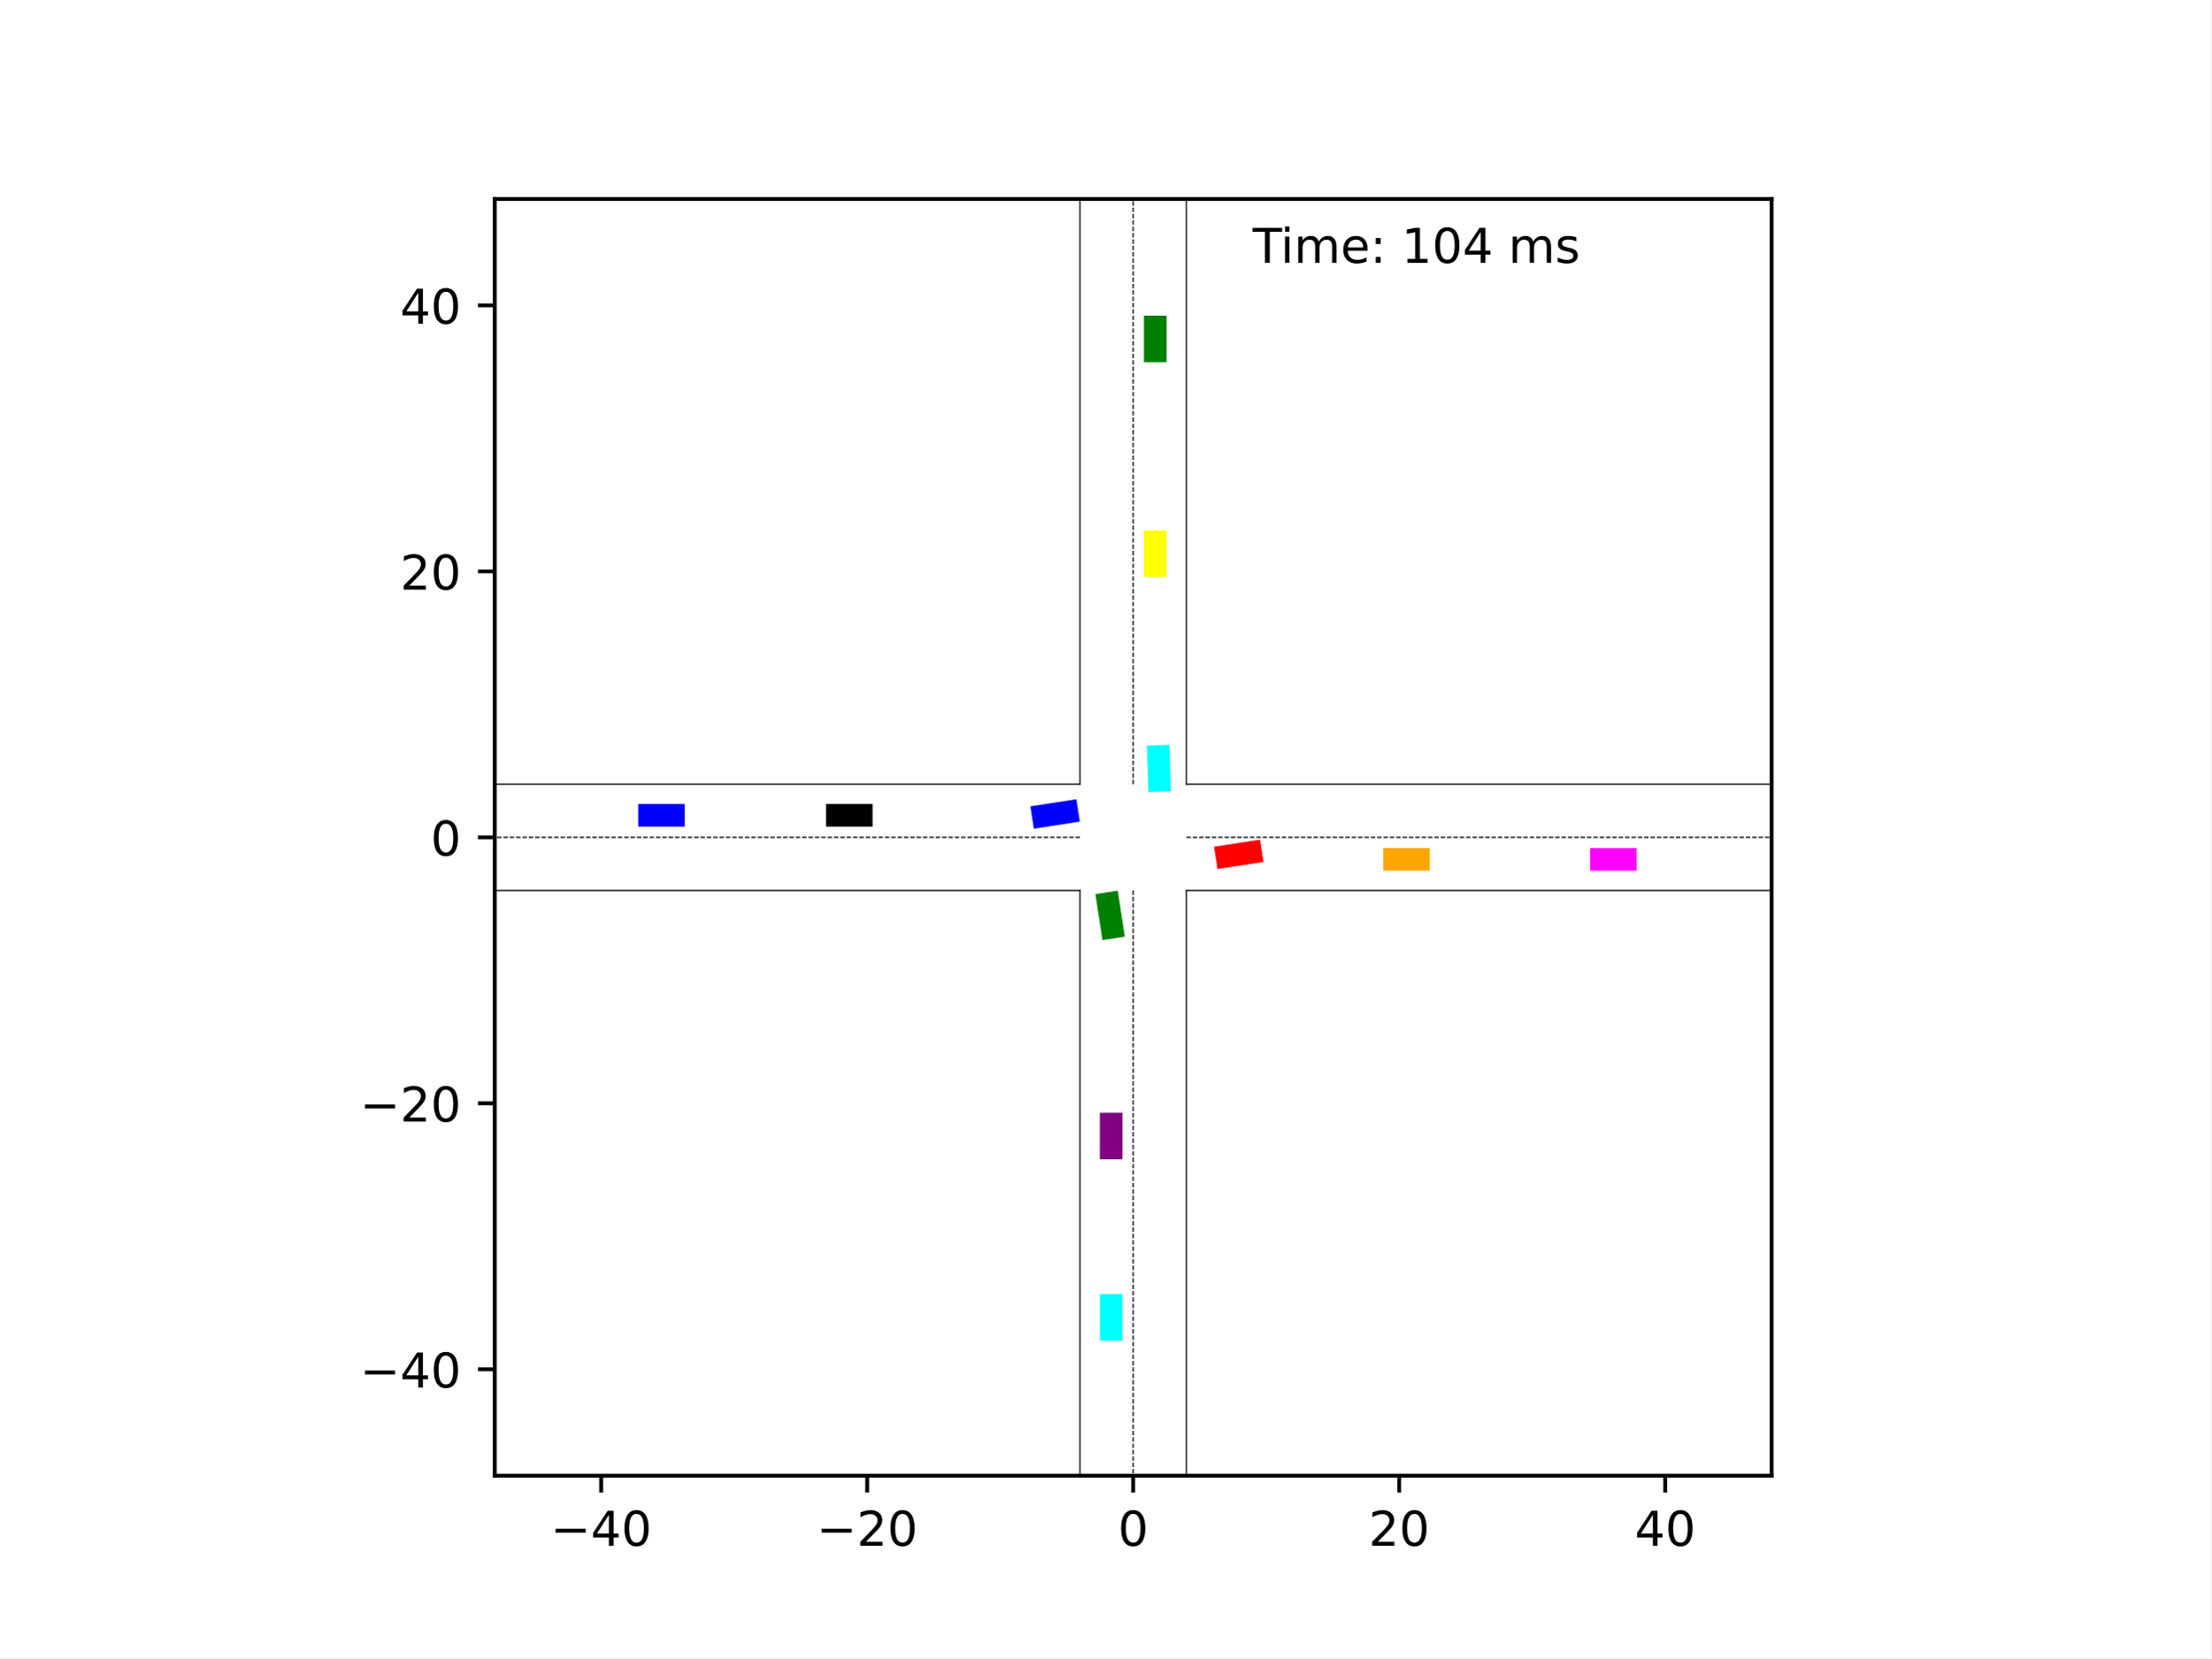
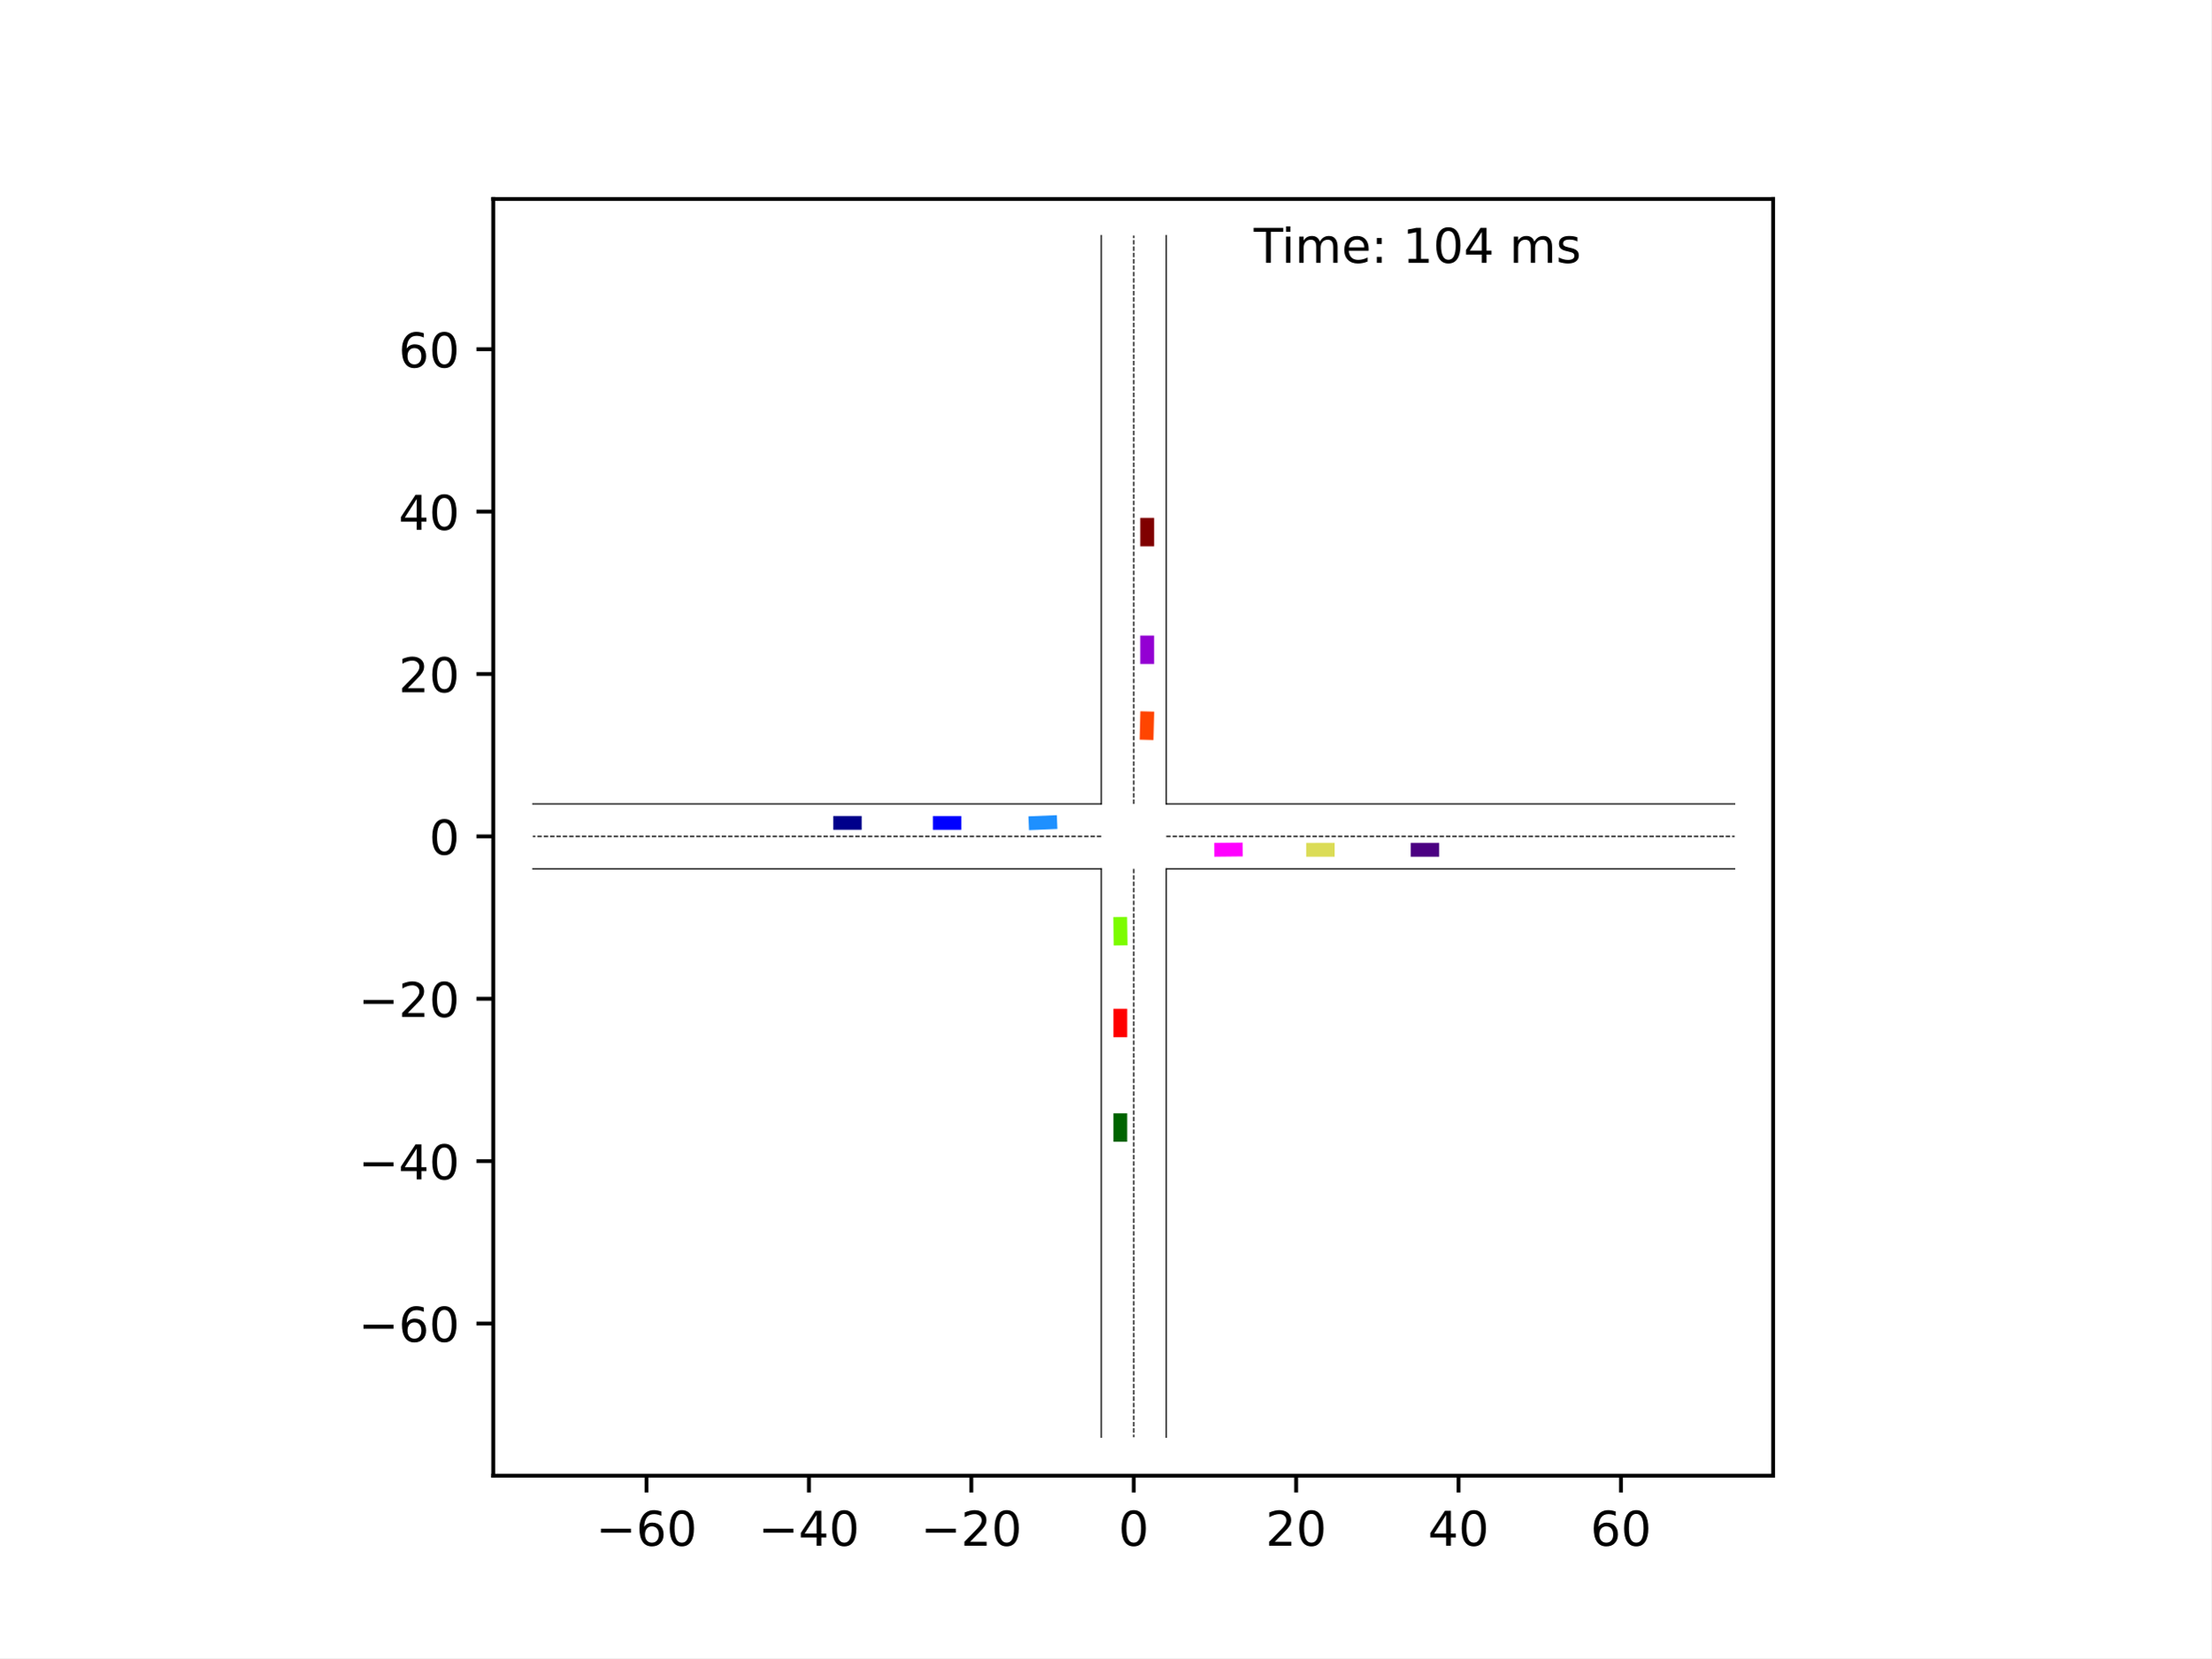
<svg xmlns="http://www.w3.org/2000/svg" xmlns:xlink="http://www.w3.org/1999/xlink" width="460.8pt" height="345.6pt" viewBox="0 0 460.8 345.6" version="1.1">
  <defs>
    <style type="text/css">*{stroke-linejoin: round; stroke-linecap: butt}</style>
  </defs>
  <g id="figure_1">
    <g id="patch_1">
      <path d="M 0 345.6  L 460.8 345.6  L 460.8 0  L 0 0  z " style="fill: #ffffff" />
    </g>
    <g id="axes_1">
      <g id="patch_2">
-         <path d="M 103.104 307.584  L 369.216 307.584  L 369.216 41.472  L 103.104 41.472  z " style="fill: #ffffff" />
+         <path d="M 102.788 307.584  L 369.532 307.584  L 369.532 41.472  L 102.788 41.472  z " style="fill: #ffffff" />
      </g>
      <g id="patch_3">
-         <path d="M 142.704 167.579  L 133.002 167.579  L 133.002 172.291  L 142.704 172.291  z " clip-path="url(#pcdf8af7bb3)" style="fill: #0000ff" />
+         <path d="M 179.582 170.083  L 173.658 170.083  L 173.658 172.96  L 179.582 172.96  z " clip-path="url(#p3a79bddc08)" style="fill: #00008b" />
      </g>
      <g id="patch_4">
-         <path d="M 243.109 75.486  L 243.109 65.784  L 238.397 65.784  L 238.397 75.486  z " clip-path="url(#pcdf8af7bb3)" style="fill: #008000" />
+         <path d="M 240.517 113.86  L 240.517 107.937  L 237.64 107.937  L 237.64 113.86  z " clip-path="url(#p3a79bddc08)" style="fill: #800000" />
      </g>
      <g id="patch_5">
-         <path d="M 229.211 269.734  L 229.211 279.436  L 233.923 279.436  L 233.923 269.734  z " clip-path="url(#pcdf8af7bb3)" style="fill: #00ffff" />
+         <path d="M 232.032 232.053  L 232.032 237.977  L 234.909 237.977  L 234.909 232.053  z " clip-path="url(#p3a79bddc08)" style="fill: #006400" />
      </g>
      <g id="patch_6">
-         <path d="M 331.377 181.477  L 341.079 181.477  L 341.079 176.765  L 331.377 176.765  z " clip-path="url(#pcdf8af7bb3)" style="fill: #ff00ff" />
+         <path d="M 294.007 178.568  L 299.93 178.568  L 299.93 175.691  L 294.007 175.691  z " clip-path="url(#p3a79bddc08)" style="fill: #4b0082" />
      </g>
      <g id="patch_7">
-         <path d="M 243.109 120.251  L 243.109 110.549  L 238.397 110.549  L 238.397 120.251  z " clip-path="url(#pcdf8af7bb3)" style="fill: #ffff00" />
+         <path d="M 200.334 170.086  L 194.411 170.087  L 194.412 172.964  L 200.335 172.963  z " clip-path="url(#p3a79bddc08)" style="fill: #0000ff" />
      </g>
      <g id="patch_8">
-         <path d="M 181.844 167.579  L 172.142 167.579  L 172.142 172.291  L 181.844 172.291  z " clip-path="url(#pcdf8af7bb3)" />
+         <path d="M 232.033 210.258  L 232.035 216.182  L 234.912 216.181  L 234.911 210.258  z " clip-path="url(#p3a79bddc08)" style="fill: #ff0000" />
      </g>
      <g id="patch_9">
-         <path d="M 288.263 181.477  L 297.965 181.477  L 297.965 176.764  L 288.263 176.765  z " clip-path="url(#pcdf8af7bb3)" style="fill: #ffa500" />
+         <path d="M 272.217 178.565  L 278.14 178.564  L 278.14 175.687  L 272.216 175.688  z " clip-path="url(#p3a79bddc08)" style="fill: #dbdc56" />
      </g>
      <g id="patch_10">
-         <path d="M 229.21 231.933  L 229.212 241.635  L 233.924 241.634  L 233.923 231.932  z " clip-path="url(#pcdf8af7bb3)" style="fill: #800080" />
+         <path d="M 240.515 138.388  L 240.513 132.465  L 237.636 132.466  L 237.638 138.389  z " clip-path="url(#p3a79bddc08)" style="fill: #9400d3" />
      </g>
      <g id="patch_11">
-         <path d="M 253.725 181.134  L 263.315 179.664  L 262.601 175.006  L 253.011 176.476  z " clip-path="url(#pcdf8af7bb3)" style="fill: #ff0000" />
+         <path d="M 220.244 169.906  L 214.325 170.153  L 214.445 173.028  L 220.364 172.781  z " clip-path="url(#p3a79bddc08)" style="fill: #1e90ff" />
      </g>
      <g id="patch_12">
-         <path d="M 224.322 166.588  L 214.733 168.068  L 215.452 172.725  L 225.041 171.245  z " clip-path="url(#pcdf8af7bb3)" style="fill: #0000ff" />
+         <path d="M 240.382 154.246  L 240.535 148.324  L 237.659 148.25  L 237.506 154.171  z " clip-path="url(#p3a79bddc08)" style="fill: #ff4500" />
      </g>
      <g id="patch_13">
-         <path d="M 228.283 186.351  L 229.748 195.942  L 234.407 195.23  L 232.941 185.639  z " clip-path="url(#pcdf8af7bb3)" style="fill: #008000" />
+         <path d="M 232.012 191.155  L 232.104 197.077  L 234.981 197.032  L 234.888 191.11  z " clip-path="url(#p3a79bddc08)" style="fill: #7cfc00" />
      </g>
      <g id="patch_14">
-         <path d="M 244.041 164.936  L 243.718 155.239  L 239.009 155.396  L 239.331 165.092  z " clip-path="url(#pcdf8af7bb3)" style="fill: #00ffff" />
+         <path d="M 253.075 178.566  L 258.998 178.5  L 258.967 175.624  L 253.044 175.689  z " clip-path="url(#p3a79bddc08)" style="fill: #ff00ff" />
      </g>
      <g id="matplotlib.axis_1">
        <g id="xtick_1">
          <g id="line2d_1">
            <defs>
-               <path id="m2a4956d2e5" d="M 0 0  L 0 3.5  " style="stroke: #000000; stroke-width: 0.8" />
+               <path id="m1a64cf5b03" d="M 0 0  L 0 3.5  " style="stroke: #000000; stroke-width: 0.8" />
            </defs>
            <g>
-               <use xlink:href="#m2a4956d2e5" x="125.28" y="307.584" style="stroke: #000000; stroke-width: 0.8" />
+               <use xlink:href="#m1a64cf5b03" x="134.73" y="307.584" style="stroke: #000000; stroke-width: 0.8" />
            </g>
          </g>
          <g id="text_1">
-             <g transform="translate(114.7277 322.1824) scale(0.1 -0.1)">
+             <g transform="translate(124.1775 322.1824) scale(0.1 -0.1)">
              <defs>
                <path id="DejaVuSans-2212" d="M 678 2272  L 4684 2272  L 4684 1741  L 678 1741  L 678 2272  z " transform="scale(0.015625)" />
-                 <path id="DejaVuSans-34" d="M 2419 4116  L 825 1625  L 2419 1625  L 2419 4116  z M 2253 4666  L 3047 4666  L 3047 1625  L 3713 1625  L 3713 1100  L 3047 1100  L 3047 0  L 2419 0  L 2419 1100  L 313 1100  L 313 1709  L 2253 4666  z " transform="scale(0.015625)" />
+                 <path id="DejaVuSans-36" d="M 2113 2584  Q 1688 2584 1439 2293  Q 1191 2003 1191 1497  Q 1191 994 1439 701  Q 1688 409 2113 409  Q 2538 409 2786 701  Q 3034 994 3034 1497  Q 3034 2003 2786 2293  Q 2538 2584 2113 2584  z M 3366 4563  L 3366 3988  Q 3128 4100 2886 4159  Q 2644 4219 2406 4219  Q 1781 4219 1451 3797  Q 1122 3375 1075 2522  Q 1259 2794 1537 2939  Q 1816 3084 2150 3084  Q 2853 3084 3261 2657  Q 3669 2231 3669 1497  Q 3669 778 3244 343  Q 2819 -91 2113 -91  Q 1303 -91 875 529  Q 447 1150 447 2328  Q 447 3434 972 4092  Q 1497 4750 2381 4750  Q 2619 4750 2861 4703  Q 3103 4656 3366 4563  z " transform="scale(0.015625)" />
                <path id="DejaVuSans-30" d="M 2034 4250  Q 1547 4250 1301 3770  Q 1056 3291 1056 2328  Q 1056 1369 1301 889  Q 1547 409 2034 409  Q 2525 409 2770 889  Q 3016 1369 3016 2328  Q 3016 3291 2770 3770  Q 2525 4250 2034 4250  z M 2034 4750  Q 2819 4750 3233 4129  Q 3647 3509 3647 2328  Q 3647 1150 3233 529  Q 2819 -91 2034 -91  Q 1250 -91 836 529  Q 422 1150 422 2328  Q 422 3509 836 4129  Q 1250 4750 2034 4750  z " transform="scale(0.015625)" />
              </defs>
              <use xlink:href="#DejaVuSans-2212" />
-               <use xlink:href="#DejaVuSans-34" x="83.789" />
+               <use xlink:href="#DejaVuSans-36" x="83.789" />
              <use xlink:href="#DejaVuSans-30" x="147.412" />
            </g>
          </g>
        </g>
        <g id="xtick_2">
          <g id="line2d_2">
            <g>
-               <use xlink:href="#m2a4956d2e5" x="180.72" y="307.584" style="stroke: #000000; stroke-width: 0.8" />
+               <use xlink:href="#m1a64cf5b03" x="168.578" y="307.584" style="stroke: #000000; stroke-width: 0.8" />
            </g>
          </g>
          <g id="text_2">
-             <g transform="translate(170.1677 322.1824) scale(0.1 -0.1)">
+             <g transform="translate(158.0256 322.1824) scale(0.1 -0.1)">
+               <defs>
+                 <path id="DejaVuSans-34" d="M 2419 4116  L 825 1625  L 2419 1625  L 2419 4116  z M 2253 4666  L 3047 4666  L 3047 1625  L 3713 1625  L 3713 1100  L 3047 1100  L 3047 0  L 2419 0  L 2419 1100  L 313 1100  L 313 1709  L 2253 4666  z " transform="scale(0.015625)" />
+               </defs>
+               <use xlink:href="#DejaVuSans-2212" />
+               <use xlink:href="#DejaVuSans-34" x="83.789" />
+               <use xlink:href="#DejaVuSans-30" x="147.412" />
+             </g>
+           </g>
+         </g>
+         <g id="xtick_3">
+           <g id="line2d_3">
+             <g>
+               <use xlink:href="#m1a64cf5b03" x="202.426" y="307.584" style="stroke: #000000; stroke-width: 0.8" />
+             </g>
+           </g>
+           <g id="text_3">
+             <g transform="translate(191.8737 322.1824) scale(0.1 -0.1)">
              <defs>
                <path id="DejaVuSans-32" d="M 1228 531  L 3431 531  L 3431 0  L 469 0  L 469 531  Q 828 903 1448 1529  Q 2069 2156 2228 2338  Q 2531 2678 2651 2914  Q 2772 3150 2772 3378  Q 2772 3750 2511 3984  Q 2250 4219 1831 4219  Q 1534 4219 1204 4116  Q 875 4013 500 3803  L 500 4441  Q 881 4594 1212 4672  Q 1544 4750 1819 4750  Q 2544 4750 2975 4387  Q 3406 4025 3406 3419  Q 3406 3131 3298 2873  Q 3191 2616 2906 2266  Q 2828 2175 2409 1742  Q 1991 1309 1228 531  z " transform="scale(0.015625)" />
              </defs>
              <use xlink:href="#DejaVuSans-2212" />
              <use xlink:href="#DejaVuSans-32" x="83.789" />
              <use xlink:href="#DejaVuSans-30" x="147.412" />
            </g>
          </g>
        </g>
-         <g id="xtick_3">
-           <g id="line2d_3">
-             <g>
-               <use xlink:href="#m2a4956d2e5" x="236.16" y="307.584" style="stroke: #000000; stroke-width: 0.8" />
-             </g>
-           </g>
-           <g id="text_3">
-             <g transform="translate(232.9787 322.1824) scale(0.1 -0.1)">
-               <use xlink:href="#DejaVuSans-30" />
-             </g>
-           </g>
-         </g>
        <g id="xtick_4">
          <g id="line2d_4">
            <g>
-               <use xlink:href="#m2a4956d2e5" x="291.6" y="307.584" style="stroke: #000000; stroke-width: 0.8" />
+               <use xlink:href="#m1a64cf5b03" x="236.274" y="307.584" style="stroke: #000000; stroke-width: 0.8" />
            </g>
          </g>
          <g id="text_4">
-             <g transform="translate(285.2375 322.1824) scale(0.1 -0.1)">
-               <use xlink:href="#DejaVuSans-32" />
-               <use xlink:href="#DejaVuSans-30" x="63.623" />
+             <g transform="translate(233.0929 322.1824) scale(0.1 -0.1)">
+               <use xlink:href="#DejaVuSans-30" />
            </g>
          </g>
        </g>
        <g id="xtick_5">
          <g id="line2d_5">
            <g>
-               <use xlink:href="#m2a4956d2e5" x="347.04" y="307.584" style="stroke: #000000; stroke-width: 0.8" />
+               <use xlink:href="#m1a64cf5b03" x="270.122" y="307.584" style="stroke: #000000; stroke-width: 0.8" />
            </g>
          </g>
          <g id="text_5">
-             <g transform="translate(340.6775 322.1824) scale(0.1 -0.1)">
+             <g transform="translate(263.7597 322.1824) scale(0.1 -0.1)">
+               <use xlink:href="#DejaVuSans-32" />
+               <use xlink:href="#DejaVuSans-30" x="63.623" />
+             </g>
+           </g>
+         </g>
+         <g id="xtick_6">
+           <g id="line2d_6">
+             <g>
+               <use xlink:href="#m1a64cf5b03" x="303.97" y="307.584" style="stroke: #000000; stroke-width: 0.8" />
+             </g>
+           </g>
+           <g id="text_6">
+             <g transform="translate(297.6078 322.1824) scale(0.1 -0.1)">
              <use xlink:href="#DejaVuSans-34" />
+               <use xlink:href="#DejaVuSans-30" x="63.623" />
+             </g>
+           </g>
+         </g>
+         <g id="xtick_7">
+           <g id="line2d_7">
+             <g>
+               <use xlink:href="#m1a64cf5b03" x="337.818" y="307.584" style="stroke: #000000; stroke-width: 0.8" />
+             </g>
+           </g>
+           <g id="text_7">
+             <g transform="translate(331.4559 322.1824) scale(0.1 -0.1)">
+               <use xlink:href="#DejaVuSans-36" />
              <use xlink:href="#DejaVuSans-30" x="63.623" />
            </g>
          </g>
        </g>
      </g>
      <g id="matplotlib.axis_2">
        <g id="ytick_1">
-           <g id="line2d_6">
+           <g id="line2d_8">
            <defs>
-               <path id="m74a2426267" d="M 0 0  L -3.5 0  " style="stroke: #000000; stroke-width: 0.8" />
+               <path id="md5aa99feaa" d="M 0 0  L -3.5 0  " style="stroke: #000000; stroke-width: 0.8" />
            </defs>
            <g>
-               <use xlink:href="#m74a2426267" x="103.104" y="285.408" style="stroke: #000000; stroke-width: 0.8" />
-             </g>
-           </g>
-           <g id="text_6">
-             <g transform="translate(74.99931 289.2072) scale(0.1 -0.1)">
+               <use xlink:href="#md5aa99feaa" x="102.788" y="275.87" style="stroke: #000000; stroke-width: 0.8" />
+             </g>
+           </g>
+           <g id="text_8">
+             <g transform="translate(74.68291 279.6692) scale(0.1 -0.1)">
+               <use xlink:href="#DejaVuSans-2212" />
+               <use xlink:href="#DejaVuSans-36" x="83.789" />
+               <use xlink:href="#DejaVuSans-30" x="147.412" />
+             </g>
+           </g>
+         </g>
+         <g id="ytick_2">
+           <g id="line2d_9">
+             <g>
+               <use xlink:href="#md5aa99feaa" x="102.788" y="242.022" style="stroke: #000000; stroke-width: 0.8" />
+             </g>
+           </g>
+           <g id="text_9">
+             <g transform="translate(74.68291 245.8211) scale(0.1 -0.1)">
              <use xlink:href="#DejaVuSans-2212" />
              <use xlink:href="#DejaVuSans-34" x="83.789" />
              <use xlink:href="#DejaVuSans-30" x="147.412" />
            </g>
          </g>
        </g>
-         <g id="ytick_2">
-           <g id="line2d_7">
-             <g>
-               <use xlink:href="#m74a2426267" x="103.104" y="229.968" style="stroke: #000000; stroke-width: 0.8" />
-             </g>
-           </g>
-           <g id="text_7">
-             <g transform="translate(74.99931 233.7672) scale(0.1 -0.1)">
+         <g id="ytick_3">
+           <g id="line2d_10">
+             <g>
+               <use xlink:href="#md5aa99feaa" x="102.788" y="208.174" style="stroke: #000000; stroke-width: 0.8" />
+             </g>
+           </g>
+           <g id="text_10">
+             <g transform="translate(74.68291 211.973) scale(0.1 -0.1)">
              <use xlink:href="#DejaVuSans-2212" />
              <use xlink:href="#DejaVuSans-32" x="83.789" />
              <use xlink:href="#DejaVuSans-30" x="147.412" />
            </g>
          </g>
        </g>
-         <g id="ytick_3">
-           <g id="line2d_8">
-             <g>
-               <use xlink:href="#m74a2426267" x="103.104" y="174.528" style="stroke: #000000; stroke-width: 0.8" />
-             </g>
-           </g>
-           <g id="text_8">
-             <g transform="translate(89.7415 178.3272) scale(0.1 -0.1)">
+         <g id="ytick_4">
+           <g id="line2d_11">
+             <g>
+               <use xlink:href="#md5aa99feaa" x="102.788" y="174.326" style="stroke: #000000; stroke-width: 0.8" />
+             </g>
+           </g>
+           <g id="text_11">
+             <g transform="translate(89.4251 178.1249) scale(0.1 -0.1)">
              <use xlink:href="#DejaVuSans-30" />
            </g>
          </g>
        </g>
-         <g id="ytick_4">
-           <g id="line2d_9">
-             <g>
-               <use xlink:href="#m74a2426267" x="103.104" y="119.088" style="stroke: #000000; stroke-width: 0.8" />
-             </g>
-           </g>
-           <g id="text_9">
-             <g transform="translate(83.379 122.8872) scale(0.1 -0.1)">
+         <g id="ytick_5">
+           <g id="line2d_12">
+             <g>
+               <use xlink:href="#md5aa99feaa" x="102.788" y="140.478" style="stroke: #000000; stroke-width: 0.8" />
+             </g>
+           </g>
+           <g id="text_12">
+             <g transform="translate(83.0626 144.2769) scale(0.1 -0.1)">
              <use xlink:href="#DejaVuSans-32" />
              <use xlink:href="#DejaVuSans-30" x="63.623" />
            </g>
          </g>
        </g>
-         <g id="ytick_5">
-           <g id="line2d_10">
-             <g>
-               <use xlink:href="#m74a2426267" x="103.104" y="63.648" style="stroke: #000000; stroke-width: 0.8" />
-             </g>
-           </g>
-           <g id="text_10">
-             <g transform="translate(83.379 67.44722) scale(0.1 -0.1)">
+         <g id="ytick_6">
+           <g id="line2d_13">
+             <g>
+               <use xlink:href="#md5aa99feaa" x="102.788" y="106.63" style="stroke: #000000; stroke-width: 0.8" />
+             </g>
+           </g>
+           <g id="text_13">
+             <g transform="translate(83.0626 110.4288) scale(0.1 -0.1)">
              <use xlink:href="#DejaVuSans-34" />
              <use xlink:href="#DejaVuSans-30" x="63.623" />
            </g>
          </g>
        </g>
-       </g>
-       <g id="line2d_11">
-         <path d="M 247.248 346.6  L 247.248 185.616  " clip-path="url(#pcdf8af7bb3)" style="fill: none; stroke: #000000; stroke-width: 0.25; stroke-linecap: square" />
-       </g>
-       <g id="line2d_12">
-         <path d="M 247.248 185.616  L 413.568 185.616  " clip-path="url(#pcdf8af7bb3)" style="fill: none; stroke: #000000; stroke-width: 0.25; stroke-linecap: square" />
-       </g>
-       <g id="line2d_13">
-         <path d="M 413.568 163.44  L 247.248 163.44  " clip-path="url(#pcdf8af7bb3)" style="fill: none; stroke: #000000; stroke-width: 0.25; stroke-linecap: square" />
-       </g>
-       <g id="line2d_14">
-         <path d="M 247.248 163.44  L 247.248 -1  " clip-path="url(#pcdf8af7bb3)" style="fill: none; stroke: #000000; stroke-width: 0.25; stroke-linecap: square" />
+         <g id="ytick_7">
+           <g id="line2d_14">
+             <g>
+               <use xlink:href="#md5aa99feaa" x="102.788" y="72.781" style="stroke: #000000; stroke-width: 0.8" />
+             </g>
+           </g>
+           <g id="text_14">
+             <g transform="translate(83.0626 76.5807) scale(0.1 -0.1)">
+               <use xlink:href="#DejaVuSans-36" />
+               <use xlink:href="#DejaVuSans-30" x="63.623" />
+             </g>
+           </g>
+         </g>
      </g>
      <g id="line2d_15">
-         <path d="M 225.072 -1  L 225.072 163.44  " clip-path="url(#pcdf8af7bb3)" style="fill: none; stroke: #000000; stroke-width: 0.25; stroke-linecap: square" />
+         <path d="M 243.044 299.564  L 243.044 181.095  " clip-path="url(#p3a79bddc08)" style="fill: none; stroke: #000000; stroke-width: 0.25; stroke-linecap: square" />
      </g>
      <g id="line2d_16">
-         <path d="M 225.072 163.44  L 58.752 163.44  " clip-path="url(#pcdf8af7bb3)" style="fill: none; stroke: #000000; stroke-width: 0.25; stroke-linecap: square" />
+         <path d="M 243.044 181.095  L 361.512 181.095  " clip-path="url(#p3a79bddc08)" style="fill: none; stroke: #000000; stroke-width: 0.25; stroke-linecap: square" />
      </g>
      <g id="line2d_17">
-         <path d="M 58.752 185.616  L 225.072 185.616  " clip-path="url(#pcdf8af7bb3)" style="fill: none; stroke: #000000; stroke-width: 0.25; stroke-linecap: square" />
+         <path d="M 361.512 167.556  L 243.044 167.556  " clip-path="url(#p3a79bddc08)" style="fill: none; stroke: #000000; stroke-width: 0.25; stroke-linecap: square" />
      </g>
      <g id="line2d_18">
-         <path d="M 225.072 185.616  L 225.072 346.6  " clip-path="url(#pcdf8af7bb3)" style="fill: none; stroke: #000000; stroke-width: 0.25; stroke-linecap: square" />
+         <path d="M 243.044 167.556  L 243.044 49.088  " clip-path="url(#p3a79bddc08)" style="fill: none; stroke: #000000; stroke-width: 0.25; stroke-linecap: square" />
      </g>
      <g id="line2d_19">
-         <path d="M 247.248 174.528  L 413.568 174.528  " clip-path="url(#pcdf8af7bb3)" style="fill: none; stroke-dasharray: 0.925,0.4; stroke-dashoffset: 0; stroke: #000000; stroke-width: 0.25" />
+         <path d="M 229.505 49.088  L 229.505 167.556  " clip-path="url(#p3a79bddc08)" style="fill: none; stroke: #000000; stroke-width: 0.25; stroke-linecap: square" />
      </g>
      <g id="line2d_20">
-         <path d="M 236.16 163.44  L 236.16 -1  " clip-path="url(#pcdf8af7bb3)" style="fill: none; stroke-dasharray: 0.925,0.4; stroke-dashoffset: 0; stroke: #000000; stroke-width: 0.25" />
+         <path d="M 229.505 167.556  L 111.036 167.556  " clip-path="url(#p3a79bddc08)" style="fill: none; stroke: #000000; stroke-width: 0.25; stroke-linecap: square" />
      </g>
      <g id="line2d_21">
-         <path d="M 225.072 174.528  L 58.752 174.528  " clip-path="url(#pcdf8af7bb3)" style="fill: none; stroke-dasharray: 0.925,0.4; stroke-dashoffset: 0; stroke: #000000; stroke-width: 0.25" />
+         <path d="M 111.036 181.095  L 229.505 181.095  " clip-path="url(#p3a79bddc08)" style="fill: none; stroke: #000000; stroke-width: 0.25; stroke-linecap: square" />
      </g>
      <g id="line2d_22">
-         <path d="M 236.16 185.616  L 236.16 346.6  " clip-path="url(#pcdf8af7bb3)" style="fill: none; stroke-dasharray: 0.925,0.4; stroke-dashoffset: 0; stroke: #000000; stroke-width: 0.25" />
+         <path d="M 229.505 181.095  L 229.505 299.564  " clip-path="url(#p3a79bddc08)" style="fill: none; stroke: #000000; stroke-width: 0.25; stroke-linecap: square" />
+       </g>
+       <g id="line2d_23">
+         <path d="M 243.044 174.326  L 361.512 174.326  " clip-path="url(#p3a79bddc08)" style="fill: none; stroke-dasharray: 0.925,0.4; stroke-dashoffset: 0; stroke: #000000; stroke-width: 0.25" />
+       </g>
+       <g id="line2d_24">
+         <path d="M 236.274 167.556  L 236.274 49.088  " clip-path="url(#p3a79bddc08)" style="fill: none; stroke-dasharray: 0.925,0.4; stroke-dashoffset: 0; stroke: #000000; stroke-width: 0.25" />
+       </g>
+       <g id="line2d_25">
+         <path d="M 229.505 174.326  L 111.036 174.326  " clip-path="url(#p3a79bddc08)" style="fill: none; stroke-dasharray: 0.925,0.4; stroke-dashoffset: 0; stroke: #000000; stroke-width: 0.25" />
+       </g>
+       <g id="line2d_26">
+         <path d="M 236.274 181.095  L 236.274 299.564  " clip-path="url(#p3a79bddc08)" style="fill: none; stroke-dasharray: 0.925,0.4; stroke-dashoffset: 0; stroke: #000000; stroke-width: 0.25" />
      </g>
      <g id="patch_15">
-         <path d="M 103.104 307.584  L 103.104 41.472  " style="fill: none; stroke: #000000; stroke-width: 0.8; stroke-linejoin: miter; stroke-linecap: square" />
+         <path d="M 102.788 307.584  L 102.788 41.472  " style="fill: none; stroke: #000000; stroke-width: 0.8; stroke-linejoin: miter; stroke-linecap: square" />
      </g>
      <g id="patch_16">
-         <path d="M 369.216 307.584  L 369.216 41.472  " style="fill: none; stroke: #000000; stroke-width: 0.8; stroke-linejoin: miter; stroke-linecap: square" />
+         <path d="M 369.532 307.584  L 369.532 41.472  " style="fill: none; stroke: #000000; stroke-width: 0.8; stroke-linejoin: miter; stroke-linecap: square" />
      </g>
      <g id="patch_17">
-         <path d="M 103.104 307.584  L 369.216 307.584  " style="fill: none; stroke: #000000; stroke-width: 0.8; stroke-linejoin: miter; stroke-linecap: square" />
+         <path d="M 102.788 307.584  L 369.532 307.584  " style="fill: none; stroke: #000000; stroke-width: 0.8; stroke-linejoin: miter; stroke-linecap: square" />
      </g>
      <g id="patch_18">
-         <path d="M 103.104 41.472  L 369.216 41.472  " style="fill: none; stroke: #000000; stroke-width: 0.8; stroke-linejoin: miter; stroke-linecap: square" />
-       </g>
-       <g id="text_11">
-         <g transform="translate(261.0695 54.7776) scale(0.1 -0.1)">
+         <path d="M 102.788 41.472  L 369.532 41.472  " style="fill: none; stroke: #000000; stroke-width: 0.8; stroke-linejoin: miter; stroke-linecap: square" />
+       </g>
+       <g id="text_15">
+         <g transform="translate(261.291 54.7776) scale(0.1 -0.1)">
          <defs>
            <path id="DejaVuSans-54" d="M -19 4666  L 3928 4666  L 3928 4134  L 2272 4134  L 2272 0  L 1638 0  L 1638 4134  L -19 4134  L -19 4666  z " transform="scale(0.015625)" />
            <path id="DejaVuSans-69" d="M 603 3500  L 1178 3500  L 1178 0  L 603 0  L 603 3500  z M 603 4863  L 1178 4863  L 1178 4134  L 603 4134  L 603 4863  z " transform="scale(0.015625)" />
            <path id="DejaVuSans-6d" d="M 3328 2828  Q 3544 3216 3844 3400  Q 4144 3584 4550 3584  Q 5097 3584 5394 3201  Q 5691 2819 5691 2113  L 5691 0  L 5113 0  L 5113 2094  Q 5113 2597 4934 2840  Q 4756 3084 4391 3084  Q 3944 3084 3684 2787  Q 3425 2491 3425 1978  L 3425 0  L 2847 0  L 2847 2094  Q 2847 2600 2669 2842  Q 2491 3084 2119 3084  Q 1678 3084 1418 2786  Q 1159 2488 1159 1978  L 1159 0  L 581 0  L 581 3500  L 1159 3500  L 1159 2956  Q 1356 3278 1631 3431  Q 1906 3584 2284 3584  Q 2666 3584 2933 3390  Q 3200 3197 3328 2828  z " transform="scale(0.015625)" />
            <path id="DejaVuSans-65" d="M 3597 1894  L 3597 1613  L 953 1613  Q 991 1019 1311 708  Q 1631 397 2203 397  Q 2534 397 2845 478  Q 3156 559 3463 722  L 3463 178  Q 3153 47 2828 -22  Q 2503 -91 2169 -91  Q 1331 -91 842 396  Q 353 884 353 1716  Q 353 2575 817 3079  Q 1281 3584 2069 3584  Q 2775 3584 3186 3129  Q 3597 2675 3597 1894  z M 3022 2063  Q 3016 2534 2758 2815  Q 2500 3097 2075 3097  Q 1594 3097 1305 2825  Q 1016 2553 972 2059  L 3022 2063  z " transform="scale(0.015625)" />
            <path id="DejaVuSans-3a" d="M 750 794  L 1409 794  L 1409 0  L 750 0  L 750 794  z M 750 3309  L 1409 3309  L 1409 2516  L 750 2516  L 750 3309  z " transform="scale(0.015625)" />
            <path id="DejaVuSans-20" transform="scale(0.015625)" />
            <path id="DejaVuSans-31" d="M 794 531  L 1825 531  L 1825 4091  L 703 3866  L 703 4441  L 1819 4666  L 2450 4666  L 2450 531  L 3481 531  L 3481 0  L 794 0  L 794 531  z " transform="scale(0.015625)" />
            <path id="DejaVuSans-73" d="M 2834 3397  L 2834 2853  Q 2591 2978 2328 3040  Q 2066 3103 1784 3103  Q 1356 3103 1142 2972  Q 928 2841 928 2578  Q 928 2378 1081 2264  Q 1234 2150 1697 2047  L 1894 2003  Q 2506 1872 2764 1633  Q 3022 1394 3022 966  Q 3022 478 2636 193  Q 2250 -91 1575 -91  Q 1294 -91 989 -36  Q 684 19 347 128  L 347 722  Q 666 556 975 473  Q 1284 391 1588 391  Q 1994 391 2212 530  Q 2431 669 2431 922  Q 2431 1156 2273 1281  Q 2116 1406 1581 1522  L 1381 1569  Q 847 1681 609 1914  Q 372 2147 372 2553  Q 372 3047 722 3315  Q 1072 3584 1716 3584  Q 2034 3584 2315 3537  Q 2597 3491 2834 3397  z " transform="scale(0.015625)" />
          </defs>
          <use xlink:href="#DejaVuSans-54" />
          <use xlink:href="#DejaVuSans-69" x="57.959" />
          <use xlink:href="#DejaVuSans-6d" x="85.742" />
          <use xlink:href="#DejaVuSans-65" x="183.154" />
          <use xlink:href="#DejaVuSans-3a" x="244.678" />
          <use xlink:href="#DejaVuSans-20" x="278.369" />
          <use xlink:href="#DejaVuSans-31" x="310.156" />
          <use xlink:href="#DejaVuSans-30" x="373.779" />
          <use xlink:href="#DejaVuSans-34" x="437.402" />
          <use xlink:href="#DejaVuSans-20" x="501.025" />
          <use xlink:href="#DejaVuSans-6d" x="532.812" />
          <use xlink:href="#DejaVuSans-73" x="630.225" />
        </g>
      </g>
    </g>
  </g>
  <defs>
-     <clipPath id="pcdf8af7bb3">
-       <rect x="103.104" y="41.472" width="266.112" height="266.112" />
+     <clipPath id="p3a79bddc08">
+       <rect x="102.788" y="41.472" width="266.745" height="266.112" />
    </clipPath>
  </defs>
</svg>
